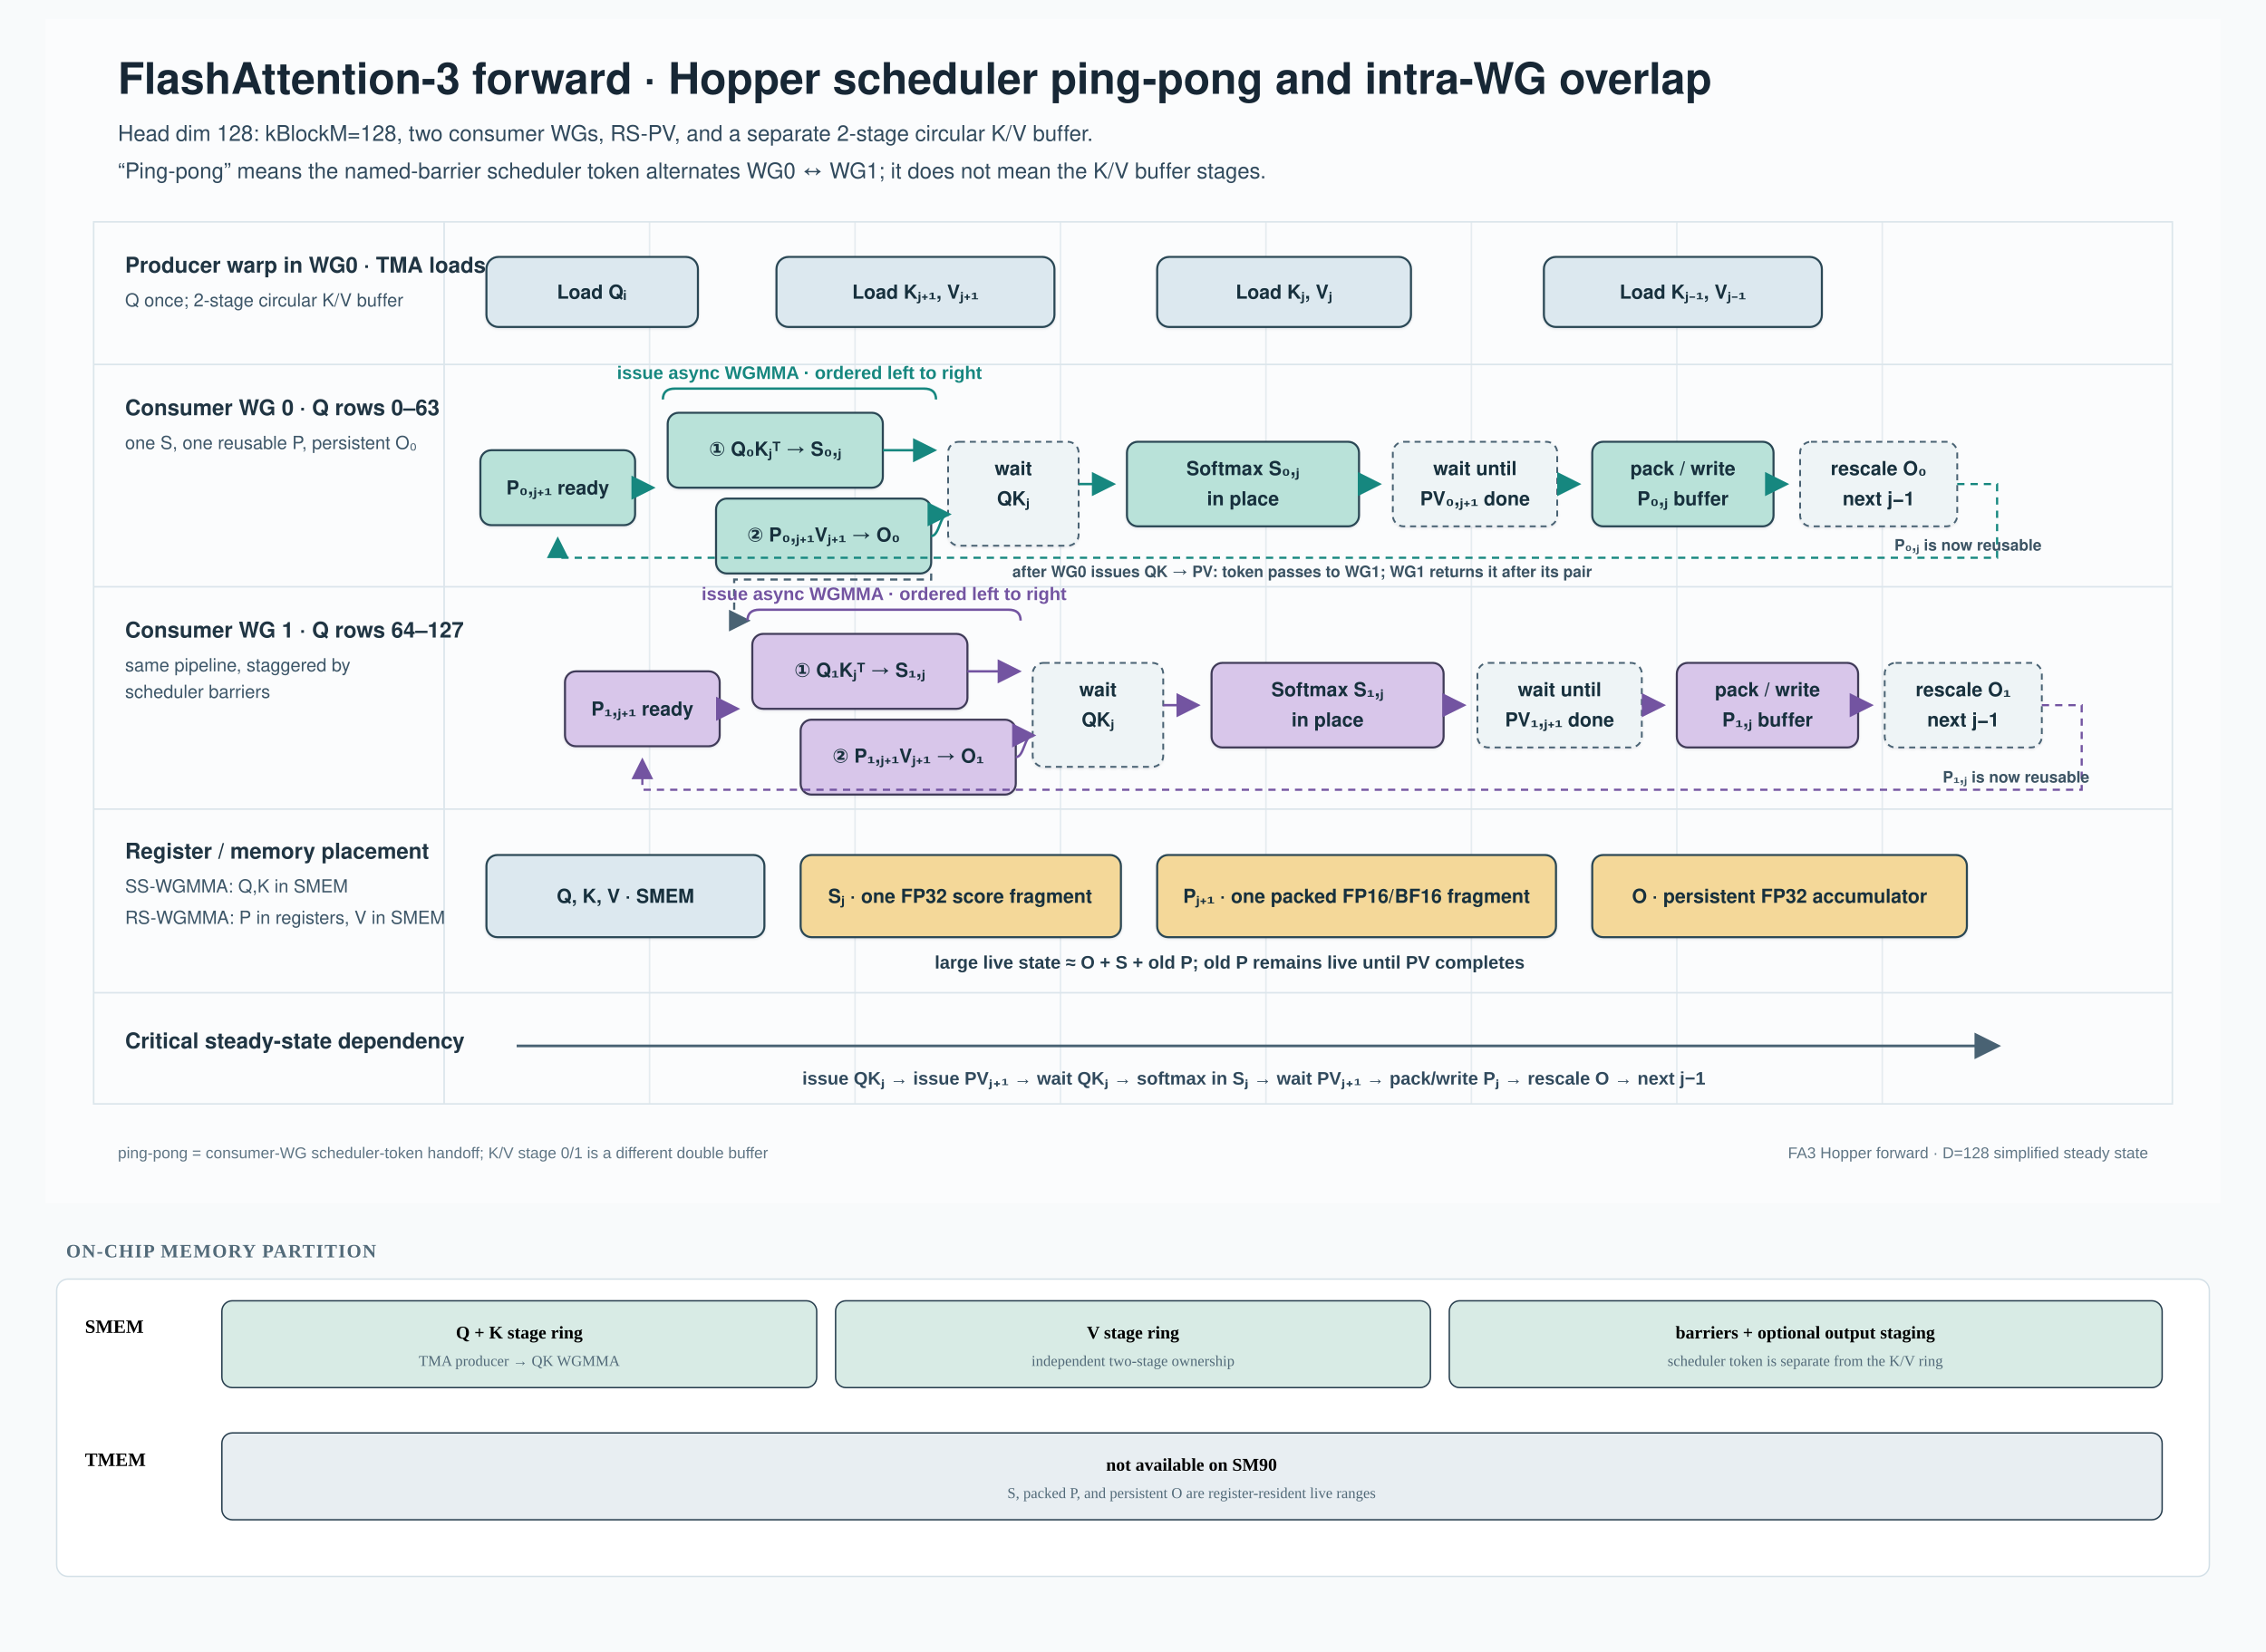
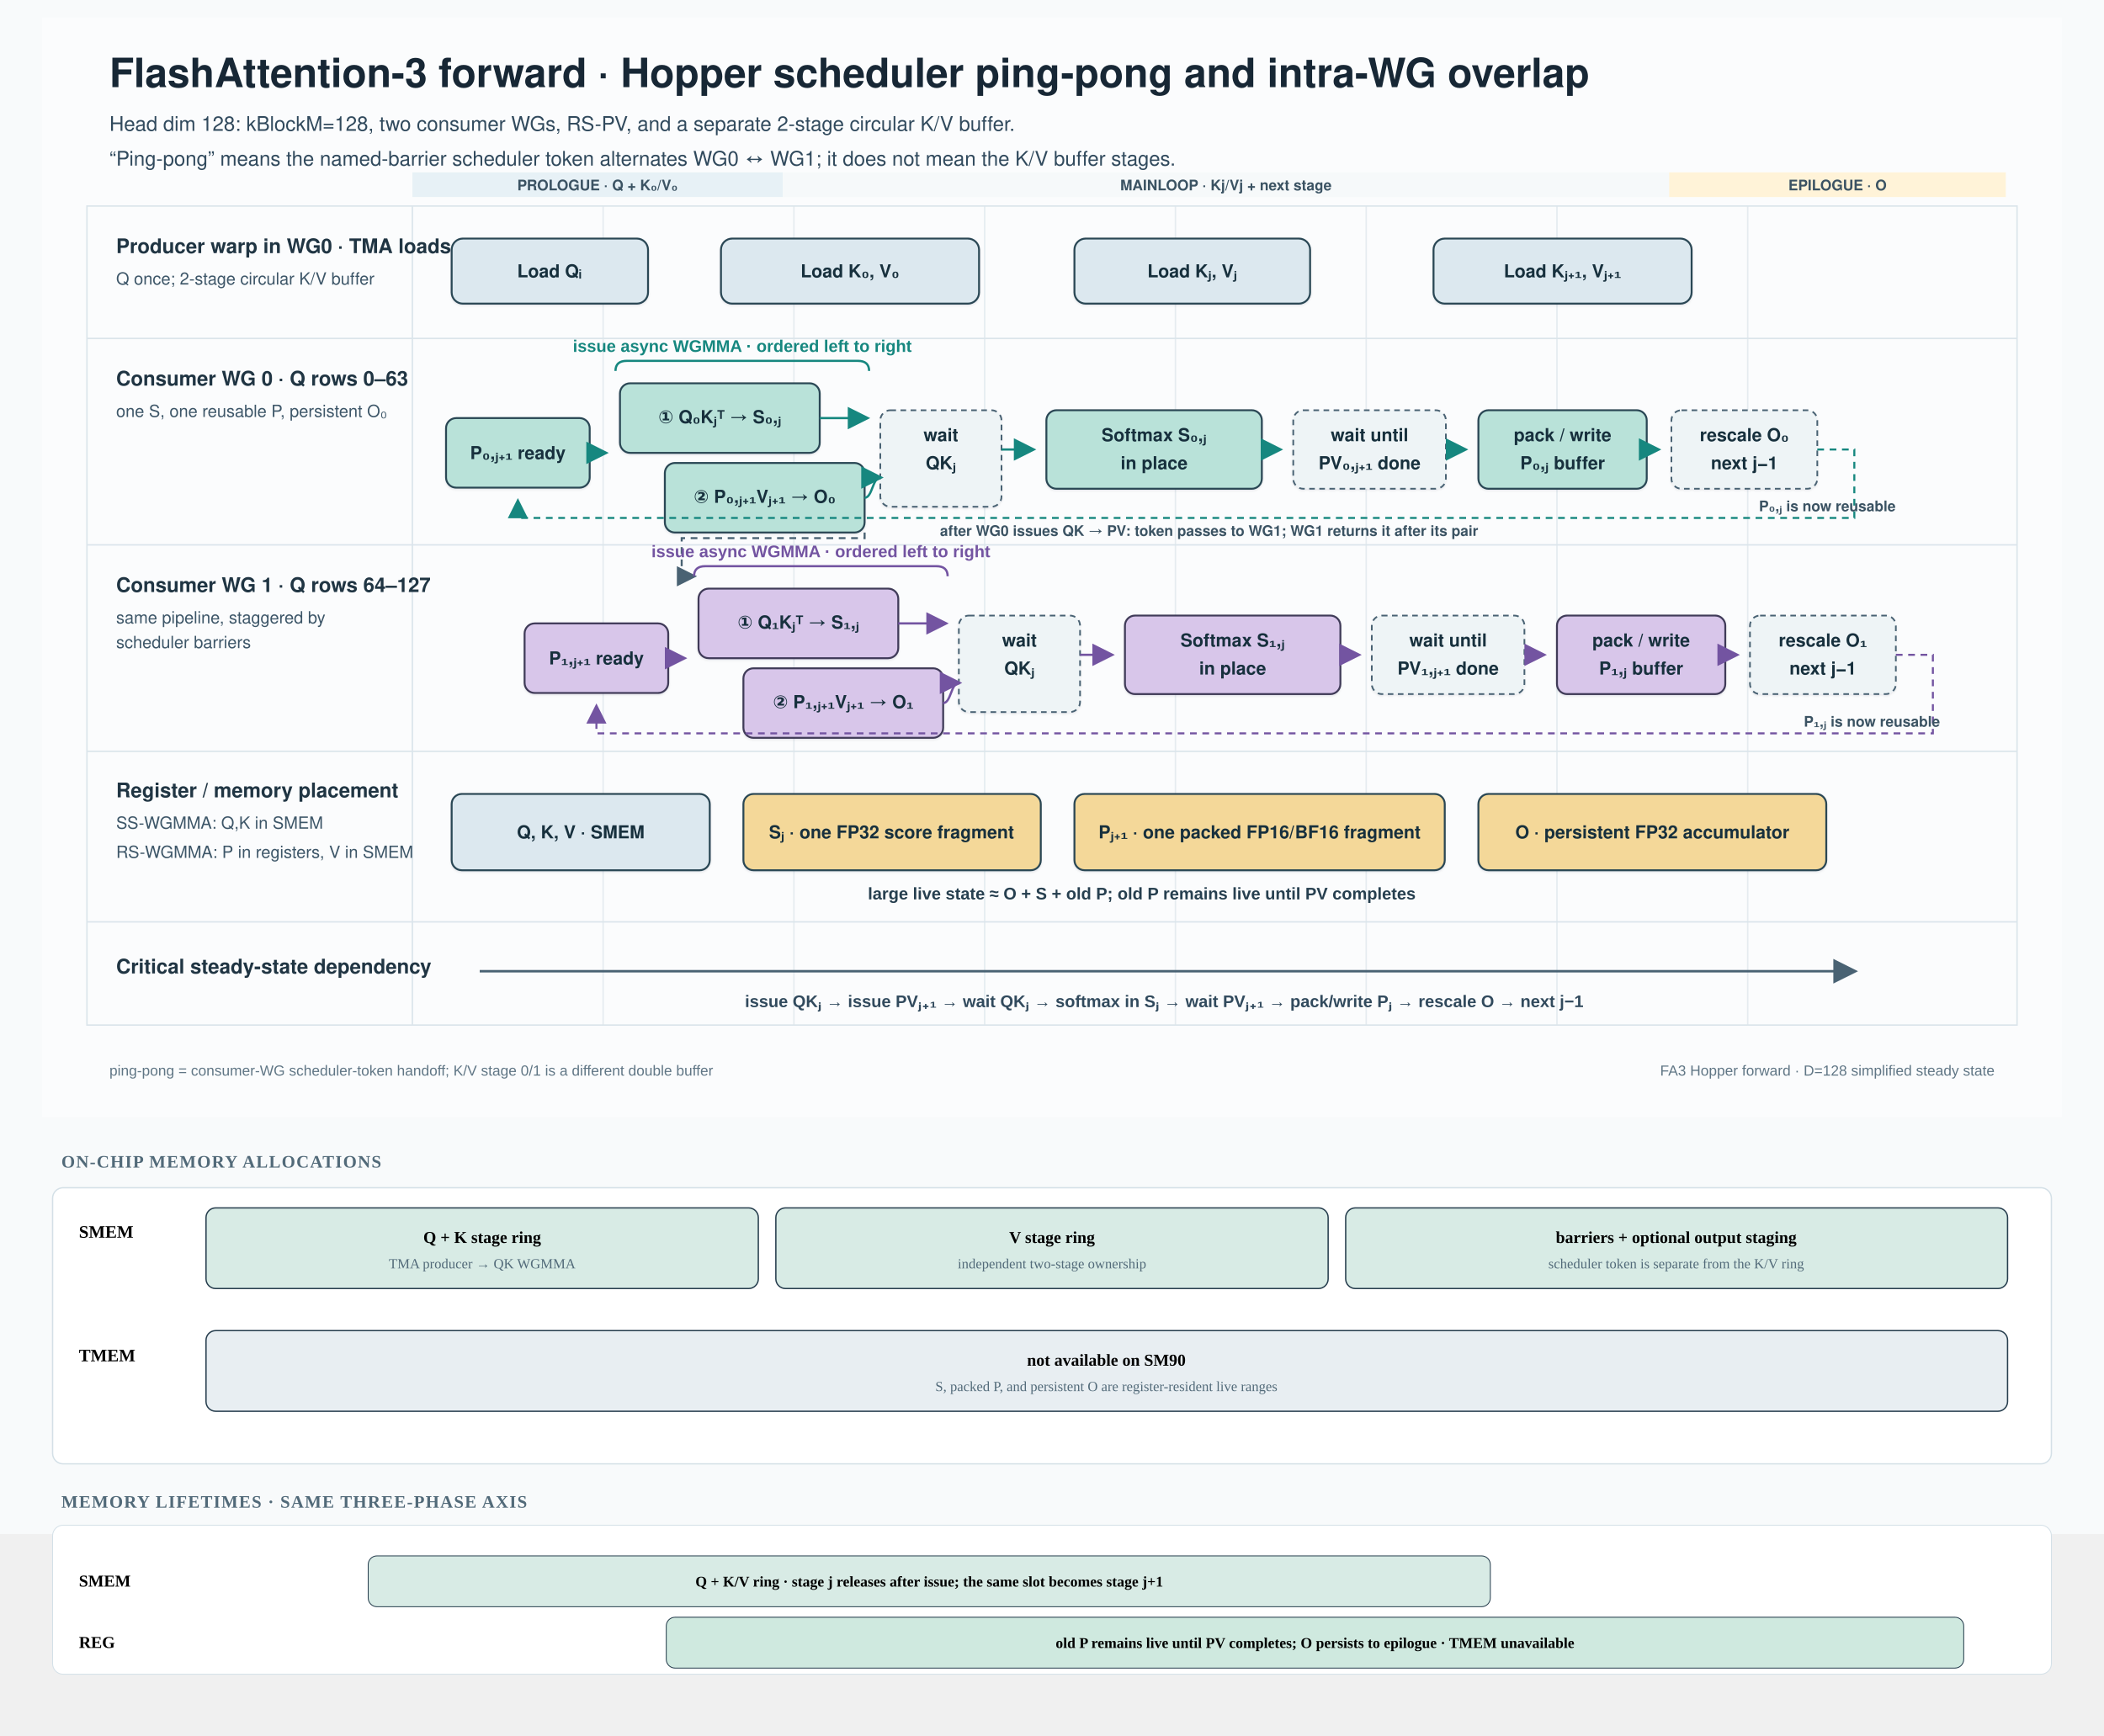
- <svg xmlns="http://www.w3.org/2000/svg" data-authoring="llm-direct" data-authoring-profile="direct-role-memory" data-topic-id="flash-attention-3-cutlass" data-graph-id="hopper-forward-overlap" data-source-id="flash-attention" width="2400" height="1750" viewBox="0 0 2400 1750" role="img" aria-labelledby="title desc">
+ <svg xmlns="http://www.w3.org/2000/svg" data-authoring="llm-direct" data-authoring-profile="direct-role-memory" data-structure-version="three-phase-role-memory-v1" data-topic-id="flash-attention-3-cutlass" data-graph-id="hopper-forward-overlap" data-source-id="flash-attention" width="2400" height="1980" viewBox="0 0 2400 1980" role="img" aria-labelledby="title desc">
  <defs>
    <marker id="arrow" markerWidth="10" markerHeight="10" refX="8.5" refY="5" orient="auto" markerUnits="strokeWidth">
      <path d="M0,0 L10,5 L0,10 Z" fill="#496273" />
    </marker>
    <marker id="arrow-teal" markerWidth="10" markerHeight="10" refX="8.5" refY="5" orient="auto" markerUnits="strokeWidth">
      <path d="M0,0 L10,5 L0,10 Z" fill="#16877f" />
    </marker>
    <marker id="arrow-purple" markerWidth="10" markerHeight="10" refX="8.5" refY="5" orient="auto" markerUnits="strokeWidth">
      <path d="M0,0 L10,5 L0,10 Z" fill="#7354a1" />
    </marker>
    <filter id="shadow" x="-10%" y="-20%" width="120%" height="140%">
      <feDropShadow dx="0" dy="1" stdDeviation="1.2" flood-color="#152735" flood-opacity="0.10" />
    </filter>
    <style>
      .bg { fill: #fbfcfd; }
      .grid { stroke: #dbe5eb; stroke-width: 1.3; }
      .title { font-family: "Helvetica Neue", Helvetica, Arial, sans-serif; font-size: 36px; font-weight: 700; fill: #172735; }
      .subtitle { font-family: "Helvetica Neue", Helvetica, Arial, sans-serif; font-size: 18px; font-weight: 400; fill: #314a5d; }
      .lane-title { font-family: "Helvetica Neue", Helvetica, Arial, sans-serif; font-size: 18px; font-weight: 700; fill: #203543; }
      .lane-sub { font-family: "Helvetica Neue", Helvetica, Arial, sans-serif; font-size: 15px; font-weight: 400; fill: #3d5668; }
      .box-text { font-family: "Helvetica Neue", Helvetica, Arial, sans-serif; font-size: 16px; font-weight: 650; fill: #17303d; text-anchor: middle; dominant-baseline: middle; }
      .small { font-family: "Helvetica Neue", Helvetica, Arial, sans-serif; font-size: 14px; font-weight: 600; fill: #3b5363; }
      .tiny { font-family: "Helvetica Neue", Helvetica, Arial,sans-serif; font-size: 13px; font-weight: 600; fill: #3b5363; }
      .teal-box { fill: #b9e2d9; stroke: #294754; stroke-width: 1.7; }
      .purple-box { fill: #d8c6ea; stroke: #3f3a59; stroke-width: 1.7; }
      .load-box { fill: #dce8ef; stroke: #294754; stroke-width: 1.7; }
      .reg-box { fill: #f4d899; stroke: #294754; stroke-width: 1.7; }
      .wait-box { fill: #eef4f6; stroke: #496273; stroke-width: 1.5; stroke-dasharray: 5 4; }
      .edge { fill: none; stroke: #496273; stroke-width: 2; marker-end: url(#arrow); }
      .teal-edge { fill: none; stroke: #16877f; stroke-width: 2; marker-end: url(#arrow-teal); }
      .purple-edge { fill: none; stroke: #7354a1; stroke-width: 2; marker-end: url(#arrow-purple); }
      .loop { fill: none; stroke-width: 1.8; stroke-dasharray: 6 5; }
      .bracket { fill: none; stroke-width: 2; }
    </style>
  </defs>
  <rect width="2400" height="1750" fill="#f8fafb" />
  <g transform="translate(48 20) scale(1.28)">
    <rect class="bg" width="1800" height="980" />
    <text class="title" x="60" y="62">FlashAttention-3 forward · Hopper scheduler ping-pong and intra-WG overlap</text>
    <text class="subtitle" x="60" y="101">Head dim 128: kBlockM=128, two consumer WGs, RS-PV, and a separate 2-stage circular K/V buffer.</text>
    <text class="subtitle" x="60" y="132">“Ping-pong” means the named-barrier scheduler token alternates WG0 ↔ WG1; it does not mean the K/V buffer stages.</text>
+     <rect class="phase-band" data-phase-id="prologue" x="330" y="138" width="330" height="22" fill="#e7f1f6" />
+     <rect class="phase-band" data-phase-id="mainloop" x="660" y="138" width="790" height="22" fill="#f6f9fa" />
+     <rect class="phase-band" data-phase-id="epilogue" x="1450" y="138" width="300" height="22" fill="#fff3d8" />
+     <text class="tiny phase" data-phase-id="prologue" x="495" y="154" text-anchor="middle">PROLOGUE · Q + K₀/V₀</text>
+     <text class="tiny phase" data-phase-id="mainloop" x="1055" y="154" text-anchor="middle">MAINLOOP · Kj/Vj + next stage</text>
+     <text class="tiny phase" data-phase-id="epilogue" x="1600" y="154" text-anchor="middle">EPILOGUE · O</text>
    <rect x="40" y="168" width="1720" height="730" fill="none" class="grid" />
    <line x1="330" y1="168" x2="330" y2="898" class="grid" />
    <line x1="40" y1="286" x2="1760" y2="286" class="grid" />
    <line x1="40" y1="470" x2="1760" y2="470" class="grid" />
    <line x1="40" y1="654" x2="1760" y2="654" class="grid" />
    <line x1="40" y1="806" x2="1760" y2="806" class="grid" />
    <line x1="500" y1="168" x2="500" y2="898" class="grid" opacity="0.7" />
    <line x1="670" y1="168" x2="670" y2="898" class="grid" opacity="0.7" />
    <line x1="840" y1="168" x2="840" y2="898" class="grid" opacity="0.7" />
    <line x1="1010" y1="168" x2="1010" y2="898" class="grid" opacity="0.7" />
    <line x1="1180" y1="168" x2="1180" y2="898" class="grid" opacity="0.7" />
    <line x1="1350" y1="168" x2="1350" y2="898" class="grid" opacity="0.7" />
    <line x1="1520" y1="168" x2="1520" y2="898" class="grid" opacity="0.7" />
    <text class="lane-title" x="66" y="210">Producer warp in WG0 · TMA loads</text>
    <text class="lane-sub" x="66" y="238">Q once; 2-stage circular K/V buffer</text>
    <text class="lane-title" x="66" y="328">Consumer WG 0 · Q rows 0–63</text>
    <text class="lane-sub" x="66" y="356">one S, one reusable P, persistent O₀</text>
    <text class="lane-title" x="66" y="512">Consumer WG 1 · Q rows 64–127</text>
    <text class="lane-sub" x="66" y="540">same pipeline, staggered by</text>
    <text class="lane-sub" x="66" y="562">scheduler barriers</text>
    <text class="lane-title" x="66" y="695">Register / memory placement</text>
    <text class="lane-sub" x="66" y="723">SS-WGMMA: Q,K in SMEM</text>
    <text class="lane-sub" x="66" y="749">RS-WGMMA: P in registers, V in SMEM</text>
    <text class="lane-title" x="66" y="852">Critical steady-state dependency</text>
    <g filter="url(#shadow)">
      <rect class="load-box" x="365" y="197" width="175" height="58" rx="10" />
      <rect class="load-box" x="605" y="197" width="230" height="58" rx="10" />
      <rect class="load-box" x="920" y="197" width="210" height="58" rx="10" />
      <rect class="load-box" x="1240" y="197" width="230" height="58" rx="10" />
    </g>
    <text class="box-text" x="452" y="226">Load Qᵢ</text>
-     <text class="box-text" x="720" y="226">Load Kⱼ₊₁, Vⱼ₊₁</text>
+     <text class="box-text" x="720" y="226">Load K₀, V₀</text>
    <text class="box-text" x="1025" y="226">Load Kⱼ, Vⱼ</text>
-     <text class="box-text" x="1355" y="226">Load Kⱼ₋₁, Vⱼ₋₁</text>
+     <text class="box-text" x="1355" y="226">Load Kⱼ₊₁, Vⱼ₊₁</text>
    <path d="M733 459 V464 H570 V498 H581" fill="none" stroke="#496273" stroke-width="1.8" stroke-dasharray="6 5" marker-end="url(#arrow)" />
    <text class="tiny" x="1040" y="462" text-anchor="middle" fill="#496273">after WG0 issues QK → PV: token passes to WG1; WG1 returns it after its pair</text>
    <g filter="url(#shadow)">
      <rect class="teal-box" x="360" y="357" width="128" height="62" rx="9" />
      <rect class="teal-box" x="515" y="326" width="178" height="62" rx="9" />
      <rect class="teal-box" x="555" y="397" width="178" height="62" rx="9" />
      <rect class="wait-box" x="747" y="350" width="108" height="86" rx="9" />
      <rect class="teal-box" x="895" y="350" width="192" height="70" rx="9" />
      <rect class="wait-box" x="1115" y="350" width="136" height="70" rx="9" />
      <rect class="teal-box" x="1280" y="350" width="150" height="70" rx="9" />
      <rect class="wait-box" x="1452" y="350" width="130" height="70" rx="9" />
    </g>
    <text class="box-text" x="424" y="388">P₀,ⱼ₊₁ ready</text>
    <text class="box-text" x="604" y="357">① Q₀Kⱼᵀ → S₀,ⱼ</text>
    <text class="box-text" x="644" y="428">② P₀,ⱼ₊₁Vⱼ₊₁ → O₀</text>
    <text class="box-text" x="801" y="372">wait</text>
    <text class="box-text" x="801" y="397">QKⱼ</text>
    <text class="box-text" x="991" y="372">Softmax S₀,ⱼ</text>
    <text class="box-text" x="991" y="397">in place</text>
    <text class="box-text" x="1183" y="372">wait until</text>
    <text class="box-text" x="1183" y="397">PV₀,ⱼ₊₁ done</text>
    <text class="box-text" x="1355" y="372">pack / write</text>
    <text class="box-text" x="1355" y="397">P₀,ⱼ buffer</text>
    <text class="box-text" x="1517" y="372">rescale O₀</text>
    <text class="box-text" x="1517" y="397">next j−1</text>
    <path d="M511 315 Q511 306 521 306 H727 Q737 306 737 315" class="bracket" stroke="#16877f" />
    <text x="624" y="298" text-anchor="middle" font-family="-apple-system, BlinkMacSystemFont, 'Segoe UI', Arial, sans-serif" font-size="15" font-weight="700" fill="#16877f">issue async WGMMA · ordered left to right</text>
    <path d="M488 388 H502" class="teal-edge" />
    <path d="M693 357 H735" class="teal-edge" />
    <path d="M733 428 C740 428 740 410 747 410" class="teal-edge" />
    <path d="M855 385 H883" class="teal-edge" />
    <path d="M1087 385 H1103" class="teal-edge" />
    <path d="M1251 385 H1268" class="teal-edge" />
    <path d="M1430 385 H1440" class="teal-edge" />
    <path d="M1582 385 H1615 V446 H424 V431" class="loop" stroke="#16877f" marker-end="url(#arrow-teal)" />
    <text class="tiny" x="1530" y="440" fill="#16877f">P₀,ⱼ is now reusable</text>
    <g filter="url(#shadow)">
      <rect class="purple-box" x="430" y="540" width="128" height="62" rx="9" />
      <rect class="purple-box" x="585" y="509" width="178" height="62" rx="9" />
      <rect class="purple-box" x="625" y="580" width="178" height="62" rx="9" />
      <rect class="wait-box" x="817" y="533" width="108" height="86" rx="9" />
      <rect class="purple-box" x="965" y="533" width="192" height="70" rx="9" />
      <rect class="wait-box" x="1185" y="533" width="136" height="70" rx="9" />
      <rect class="purple-box" x="1350" y="533" width="150" height="70" rx="9" />
      <rect class="wait-box" x="1522" y="533" width="130" height="70" rx="9" />
    </g>
    <text class="box-text" x="494" y="571">P₁,ⱼ₊₁ ready</text>
    <text class="box-text" x="674" y="540">① Q₁Kⱼᵀ → S₁,ⱼ</text>
    <text class="box-text" x="714" y="611">② P₁,ⱼ₊₁Vⱼ₊₁ → O₁</text>
    <text class="box-text" x="871" y="555">wait</text>
    <text class="box-text" x="871" y="580">QKⱼ</text>
    <text class="box-text" x="1061" y="555">Softmax S₁,ⱼ</text>
    <text class="box-text" x="1061" y="580">in place</text>
    <text class="box-text" x="1253" y="555">wait until</text>
    <text class="box-text" x="1253" y="580">PV₁,ⱼ₊₁ done</text>
    <text class="box-text" x="1425" y="555">pack / write</text>
    <text class="box-text" x="1425" y="580">P₁,ⱼ buffer</text>
    <text class="box-text" x="1587" y="555">rescale O₁</text>
    <text class="box-text" x="1587" y="580">next j−1</text>
    <path d="M581 498 Q581 489 591 489 H797 Q807 489 807 498" class="bracket" stroke="#7354a1" />
    <text x="694" y="481" text-anchor="middle" font-family="-apple-system, BlinkMacSystemFont, 'Segoe UI', Arial, sans-serif" font-size="15" font-weight="700" fill="#7354a1">issue async WGMMA · ordered left to right</text>
    <path d="M558 571 H572" class="purple-edge" />
    <path d="M763 540 H805" class="purple-edge" />
    <path d="M803 611 C810 611 810 593 817 593" class="purple-edge" />
    <path d="M925 568 H953" class="purple-edge" />
    <path d="M1157 568 H1173" class="purple-edge" />
    <path d="M1321 568 H1338" class="purple-edge" />
    <path d="M1500 568 H1510" class="purple-edge" />
    <path d="M1652 568 H1685 V638 H494 V614" class="loop" stroke="#7354a1" marker-end="url(#arrow-purple)" />
    <text class="tiny" x="1570" y="632" fill="#7354a1">P₁,ⱼ is now reusable</text>
    <g filter="url(#shadow)">
      <rect class="load-box" x="365" y="692" width="230" height="68" rx="9" />
      <rect class="reg-box" x="625" y="692" width="265" height="68" rx="9" />
      <rect class="reg-box" x="920" y="692" width="330" height="68" rx="9" />
      <rect class="reg-box" x="1280" y="692" width="310" height="68" rx="9" />
    </g>
    <text class="box-text" x="480" y="726">Q, K, V · SMEM</text>
    <text class="box-text" x="757" y="726">Sⱼ · one FP32 score fragment</text>
    <text class="box-text" x="1085" y="726">Pⱼ₊₁ · one packed FP16/BF16 fragment</text>
    <text class="box-text" x="1435" y="726">O · persistent FP32 accumulator</text>
    <text x="980" y="786" text-anchor="middle" font-family="-apple-system, BlinkMacSystemFont, 'Segoe UI', Arial, sans-serif" font-size="15" font-weight="700" fill="#263f4f">large live state ≈ O + S + old P; old P remains live until PV completes</text>
    <line x1="390" y1="850" x2="1615" y2="850" stroke="#496273" stroke-width="2.2" marker-end="url(#arrow)" />
    <text x="1000" y="882" text-anchor="middle" font-family="-apple-system, BlinkMacSystemFont, 'Segoe UI', Arial, sans-serif" font-size="15" font-weight="650" fill="#314a5d">issue QKⱼ → issue PVⱼ₊₁ → wait QKⱼ → softmax in Sⱼ → wait PVⱼ₊₁ → pack/write Pⱼ → rescale O → next j−1</text>
    <text x="60" y="943" font-family="-apple-system, BlinkMacSystemFont, 'Segoe UI', Arial, sans-serif" font-size="13" fill="#607685">ping-pong = consumer-WG scheduler-token handoff; K/V stage 0/1 is a different double buffer</text>
    <text x="1740" y="943" text-anchor="end" font-family="-apple-system, BlinkMacSystemFont, 'Segoe UI', Arial, sans-serif" font-size="13" fill="#607685">FA3 Hopper forward · D=128 simplified steady state</text>
  </g>
-   <text x="70" y="1332" font-size="20" font-weight="780" fill="#526a79" letter-spacing="1.2">ON-CHIP MEMORY PARTITION</text>
+   <text x="70" y="1332" font-size="20" font-weight="780" fill="#526a79" letter-spacing="1.2">ON-CHIP MEMORY ALLOCATIONS</text>
  <rect x="60" y="1355" width="2280" height="315" rx="12" fill="#fff" stroke="#d4e0e7" stroke-width="1.5" />
  <text x="90" y="1412" font-size="20" font-weight="760">SMEM</text>
  <rect x="235" y="1378" width="630" height="92" rx="11" fill="#d8ebe5" stroke="#273e4e" stroke-width="1.5" />
  <text x="550" y="1418" text-anchor="middle" font-size="19" font-weight="730">Q + K stage ring</text>
  <text x="550" y="1447" text-anchor="middle" font-size="16" fill="#526a79">TMA producer → QK WGMMA</text>
  <rect x="885" y="1378" width="630" height="92" rx="11" fill="#d8ebe5" stroke="#273e4e" stroke-width="1.5" />
  <text x="1200" y="1418" text-anchor="middle" font-size="19" font-weight="730">V stage ring</text>
  <text x="1200" y="1447" text-anchor="middle" font-size="16" fill="#526a79">independent two-stage ownership</text>
  <rect x="1535" y="1378" width="755" height="92" rx="11" fill="#d8ebe5" stroke="#273e4e" stroke-width="1.5" />
  <text x="1912" y="1418" text-anchor="middle" font-size="19" font-weight="730">barriers + optional output staging</text>
  <text x="1912" y="1447" text-anchor="middle" font-size="16" fill="#526a79">scheduler token is separate from the K/V ring</text>
  <text x="90" y="1553" font-size="20" font-weight="760">TMEM</text>
  <rect x="235" y="1518" width="2055" height="92" rx="11" fill="#e8eef2" stroke="#273e4e" stroke-width="1.5" />
  <text x="1262" y="1558" text-anchor="middle" font-size="19" font-weight="730">not available on SM90</text>
  <text x="1262" y="1587" text-anchor="middle" font-size="16" fill="#526a79">S, packed P, and persistent O are register-resident live ranges</text>
+   <text x="70" y="1720" font-size="20" font-weight="780" fill="#526a79" letter-spacing="1.2">MEMORY LIFETIMES · SAME THREE-PHASE AXIS</text>
+   <rect x="60" y="1740" width="2280" height="170" rx="12" fill="#fff" stroke="#d4e0e7" />
+   <text x="90" y="1810" font-size="19" font-weight="760">SMEM</text>
+   <g class="resource-lifetime" data-resource-id="kv-ring">
+     <rect class="life-box" x="420" y="1775" width="1280" height="58" rx="10" fill="#d8ebe5" stroke="#273e4e" />
+     <text x="1060" y="1810" text-anchor="middle" font-size="17" font-weight="700">Q + K/V ring · stage j releases after issue; the same slot becomes stage j+1</text>
+   </g>
+   <text x="90" y="1880" font-size="19" font-weight="760">REG</text>
+   <g class="resource-lifetime" data-resource-id="attention-regs">
+     <rect class="life-box" x="760" y="1845" width="1480" height="58" rx="10" fill="#cfe9df" stroke="#273e4e" />
+     <text x="1500" y="1880" text-anchor="middle" font-size="17" font-weight="700">old P remains live until PV completes; O persists to epilogue · TMEM unavailable</text>
+   </g>
</svg>
